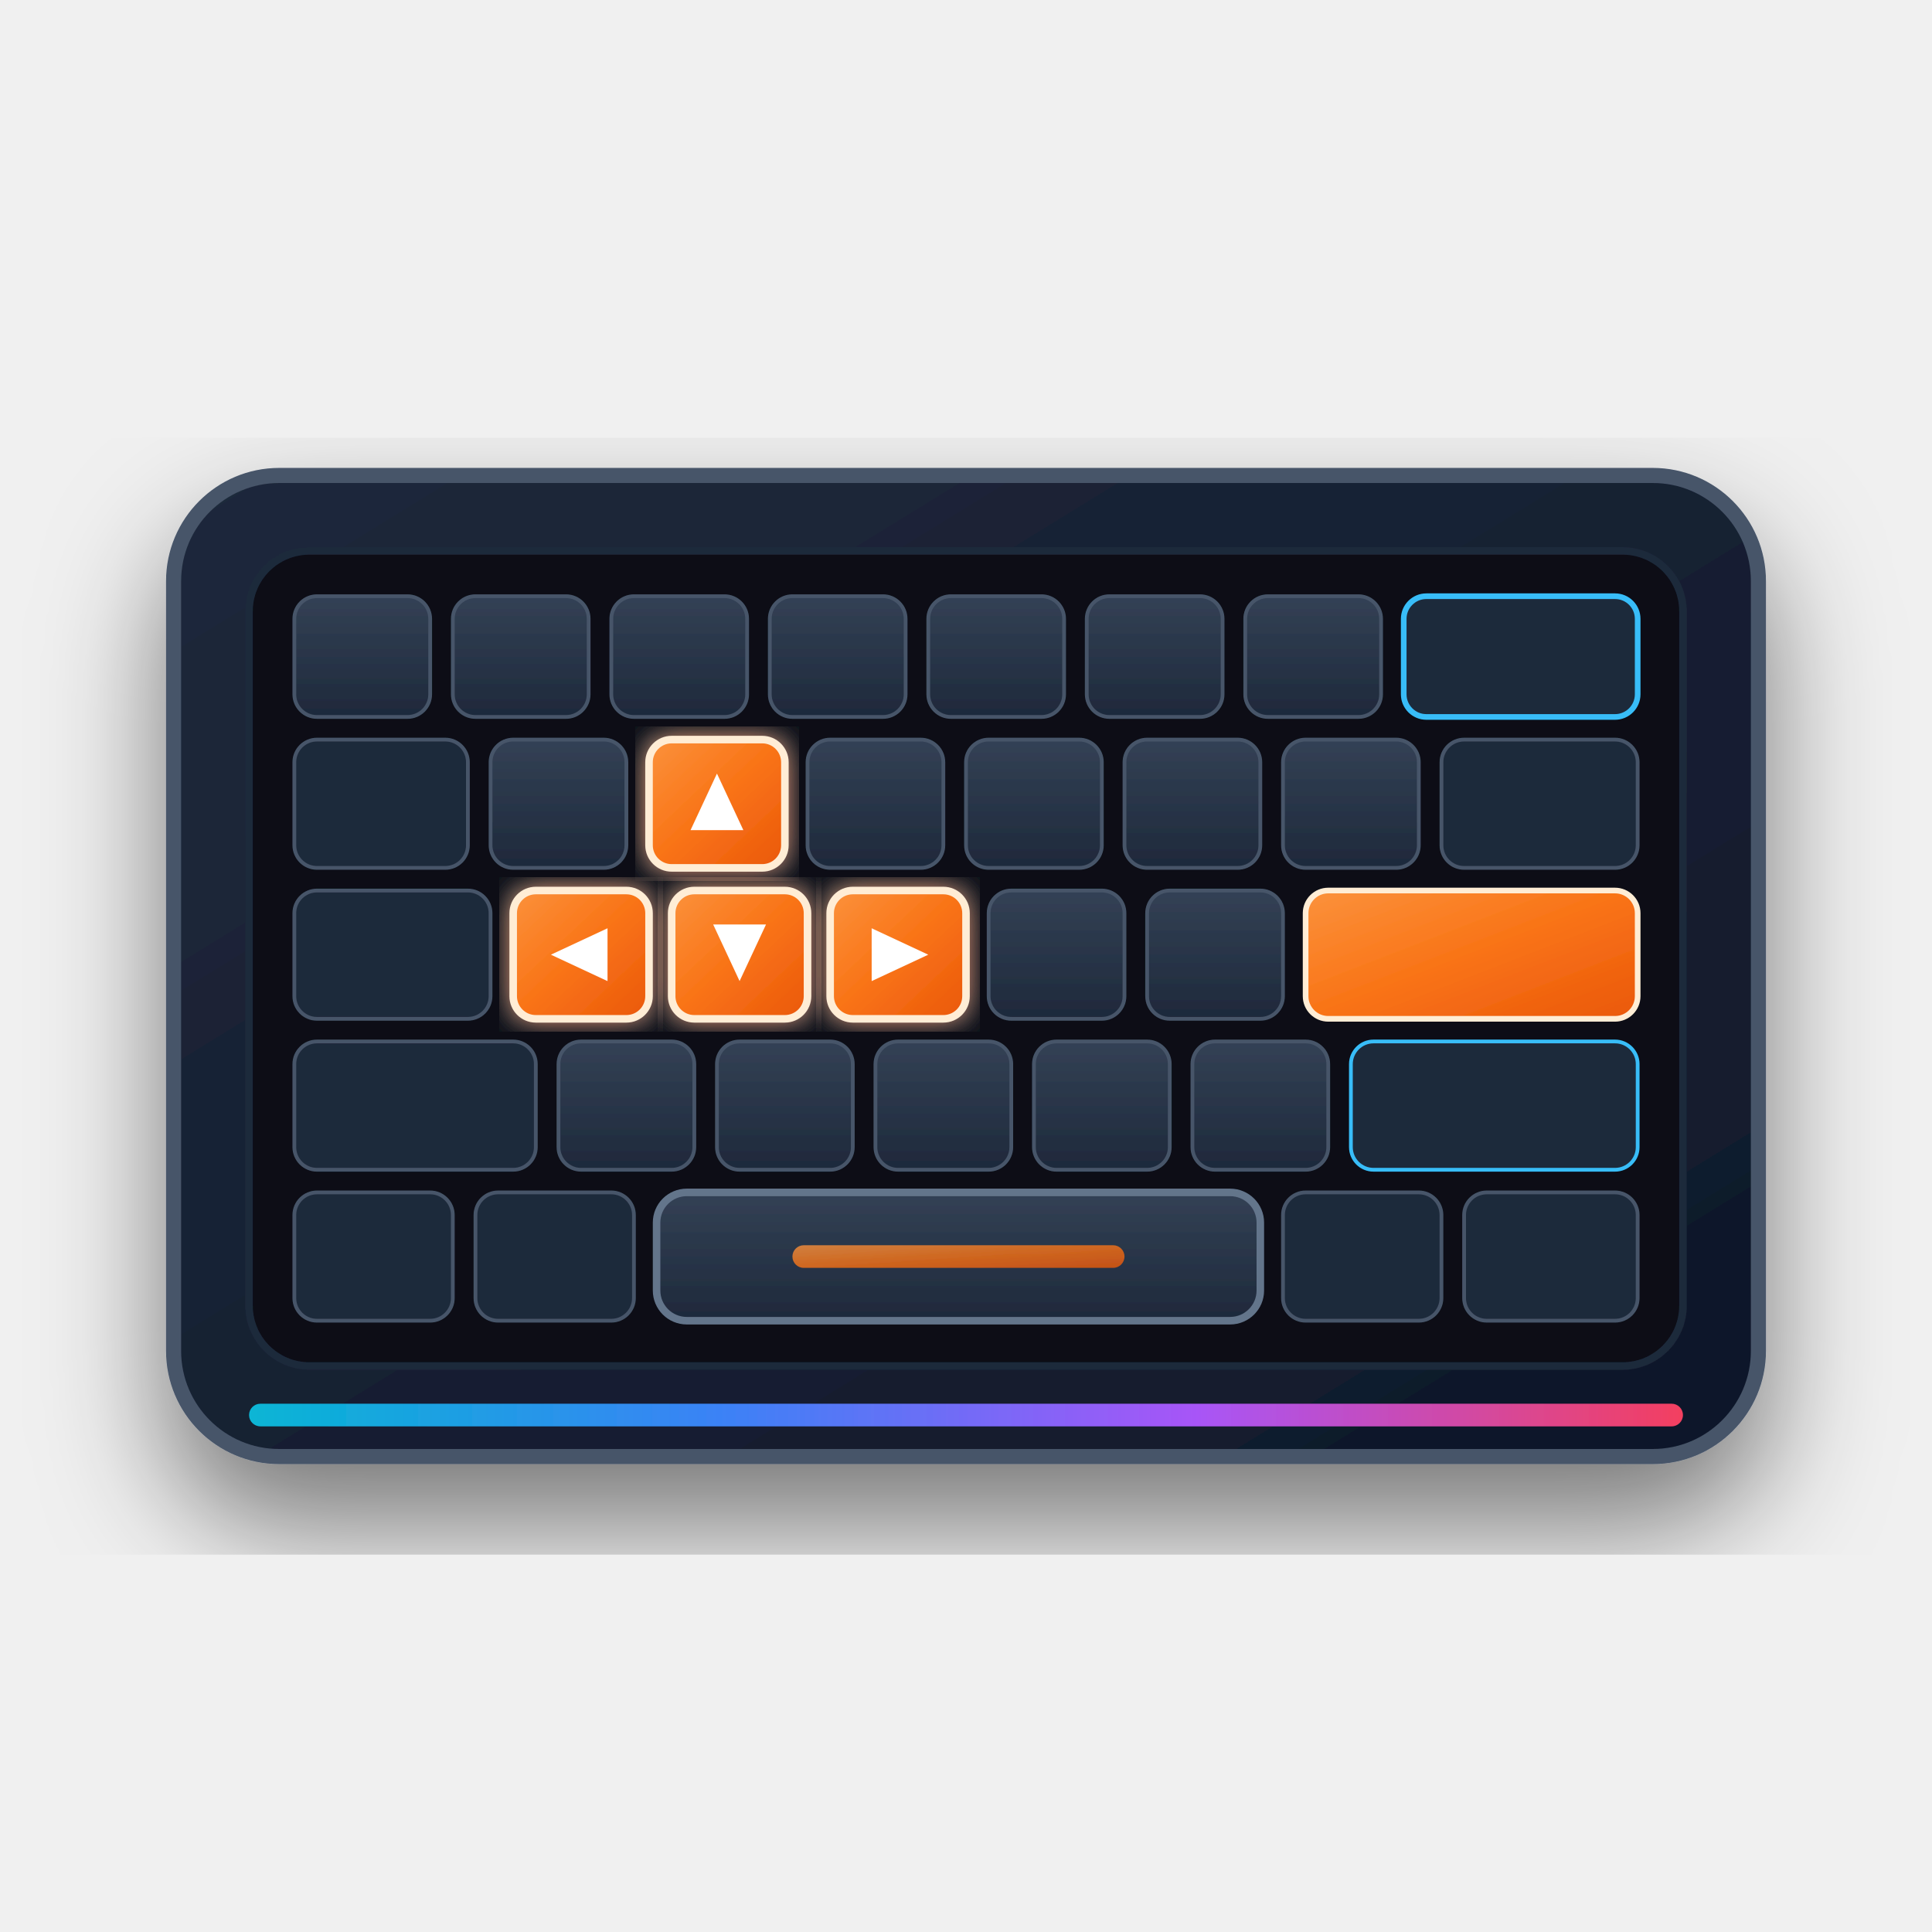
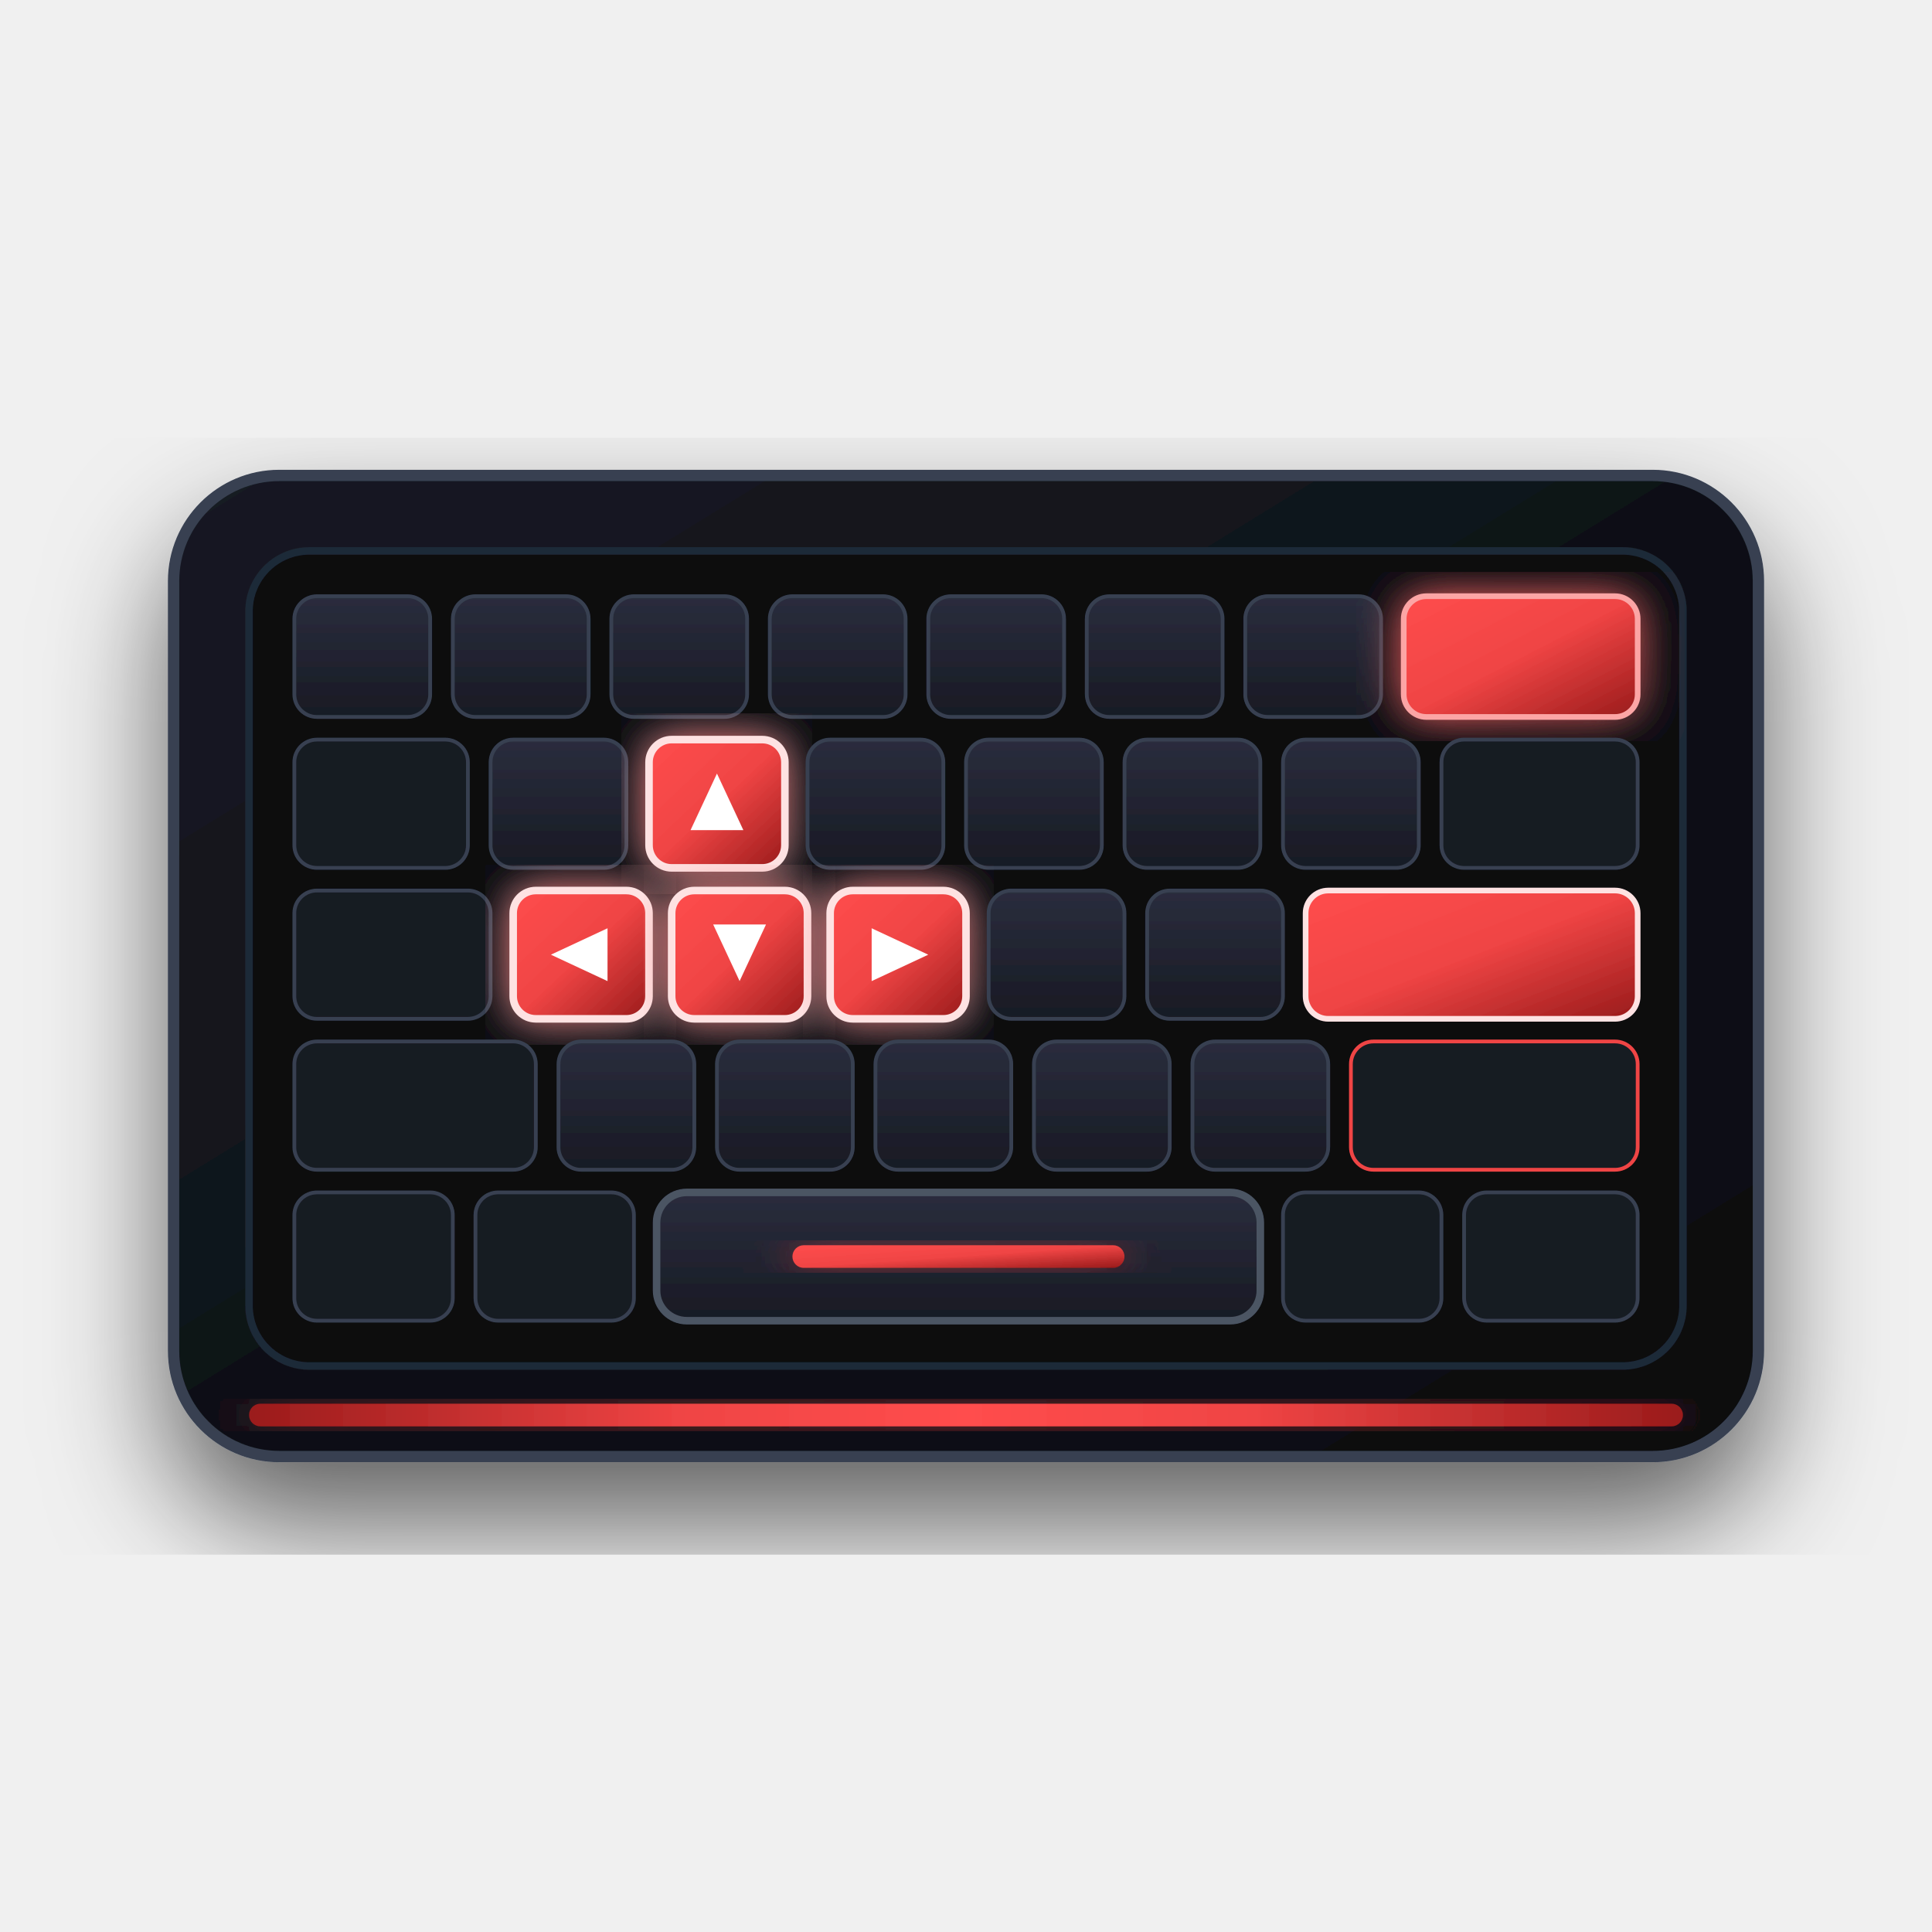
<svg xmlns="http://www.w3.org/2000/svg" viewBox="0 0 512 512" fill="none">
  <defs>
    <linearGradient id="kbBody" x1="0%" y1="0%" x2="100%" y2="100%">
-       <stop offset="0%" stop-color="#1e293b" />
-       <stop offset="100%" stop-color="#0f172a" />
+       <stop offset="0%" stop-color="#181a24" />
+       <stop offset="50%" stop-color="#0f1118" />
+       <stop offset="100%" stop-color="#090a0f" />
    </linearGradient>
-     <linearGradient id="wasdGlow" x1="0%" y1="0%" x2="100%" y2="100%">
-       <stop offset="0%" stop-color="#fb923c" />
-       <stop offset="50%" stop-color="#f97316" />
-       <stop offset="100%" stop-color="#ea580c" />
+     <linearGradient id="redGlowKey" x1="0%" y1="0%" x2="100%" y2="100%">
+       <stop offset="0%" stop-color="#ff4d4d" />
+       <stop offset="50%" stop-color="#ef4444" />
+       <stop offset="100%" stop-color="#991b1b" />
    </linearGradient>
    <linearGradient id="keyBase" x1="0%" y1="0%" x2="0%" y2="100%">
-       <stop offset="0%" stop-color="#334155" />
-       <stop offset="100%" stop-color="#1e293b" />
+       <stop offset="0%" stop-color="#2a2d3d" />
+       <stop offset="100%" stop-color="#181a24" />
    </linearGradient>
-     <linearGradient id="rgbStrip" x1="0%" y1="0%" x2="100%" y2="0%">
-       <stop offset="0%" stop-color="#06b6d4" />
-       <stop offset="33%" stop-color="#3b82f6" />
-       <stop offset="66%" stop-color="#a855f7" />
-       <stop offset="100%" stop-color="#f43f5e" />
+     <linearGradient id="redUnderglow" x1="0%" y1="0%" x2="100%" y2="0%">
+       <stop offset="0%" stop-color="#991b1b" />
+       <stop offset="30%" stop-color="#ef4444" />
+       <stop offset="50%" stop-color="#ff4d4d" />
+       <stop offset="70%" stop-color="#ef4444" />
+       <stop offset="100%" stop-color="#991b1b" />
    </linearGradient>
    <filter id="kbShadow" x="-10%" y="-10%" width="120%" height="120%">
-       <feDropShadow dx="0" dy="16" stdDeviation="16" flood-color="#000000" flood-opacity="0.5" />
+       <feDropShadow dx="0" dy="16" stdDeviation="16" flood-color="#000000" flood-opacity="0.6" />
    </filter>
-     <filter id="glowOrange">
-       <feGaussianBlur stdDeviation="4" result="blur" />
+     <filter id="neonRed" x="-20%" y="-20%" width="140%" height="140%">
+       <feGaussianBlur stdDeviation="6" result="blur" />
      <feComposite in="SourceGraphic" in2="blur" operator="over" />
    </filter>
  </defs>
  <g filter="url(#kbShadow)">
-     <rect x="46" y="126" width="420" height="260" rx="28" fill="url(#kbBody)" stroke="#475569" stroke-width="4" />
-     <rect x="66" y="372" width="380" height="6" rx="3" fill="url(#rgbStrip)" />
-     <rect x="66" y="146" width="380" height="216" rx="16" fill="#090d16" stroke="#1e293b" stroke-width="2" />
-     <rect x="78" y="158" width="36" height="32" rx="6" fill="url(#keyBase)" stroke="#475569" />
-     <rect x="120" y="158" width="36" height="32" rx="6" fill="url(#keyBase)" stroke="#475569" />
-     <rect x="162" y="158" width="36" height="32" rx="6" fill="url(#keyBase)" stroke="#475569" />
-     <rect x="204" y="158" width="36" height="32" rx="6" fill="url(#keyBase)" stroke="#475569" />
-     <rect x="246" y="158" width="36" height="32" rx="6" fill="url(#keyBase)" stroke="#475569" />
-     <rect x="288" y="158" width="36" height="32" rx="6" fill="url(#keyBase)" stroke="#475569" />
-     <rect x="330" y="158" width="36" height="32" rx="6" fill="url(#keyBase)" stroke="#475569" />
-     <rect x="372" y="158" width="62" height="32" rx="6" fill="#1e293b" stroke="#38bdf8" stroke-width="1.5" />
-     <rect x="78" y="196" width="46" height="34" rx="6" fill="#1e293b" stroke="#475569" />
-     <rect x="130" y="196" width="36" height="34" rx="6" fill="url(#keyBase)" stroke="#475569" />
-     <rect x="172" y="196" width="36" height="34" rx="6" fill="url(#wasdGlow)" stroke="#ffedd5" stroke-width="2" filter="url(#glowOrange)" />
+     <rect x="46" y="126" width="420" height="260" rx="28" fill="url(#kbBody)" stroke="#374151" stroke-width="3" />
+     <rect x="66" y="372" width="380" height="6" rx="3" fill="url(#redUnderglow)" filter="url(#neonRed)" />
+     <rect x="66" y="146" width="380" height="216" rx="16" fill="#090a0f" stroke="#1f2937" stroke-width="2" />
+     <rect x="78" y="158" width="36" height="32" rx="6" fill="url(#keyBase)" stroke="#374151" />
+     <rect x="120" y="158" width="36" height="32" rx="6" fill="url(#keyBase)" stroke="#374151" />
+     <rect x="162" y="158" width="36" height="32" rx="6" fill="url(#keyBase)" stroke="#374151" />
+     <rect x="204" y="158" width="36" height="32" rx="6" fill="url(#keyBase)" stroke="#374151" />
+     <rect x="246" y="158" width="36" height="32" rx="6" fill="url(#keyBase)" stroke="#374151" />
+     <rect x="288" y="158" width="36" height="32" rx="6" fill="url(#keyBase)" stroke="#374151" />
+     <rect x="330" y="158" width="36" height="32" rx="6" fill="url(#keyBase)" stroke="#374151" />
+     <rect x="372" y="158" width="62" height="32" rx="6" fill="url(#redGlowKey)" stroke="#fca5a5" stroke-width="1.5" filter="url(#neonRed)" />
+     <rect x="78" y="196" width="46" height="34" rx="6" fill="#181a24" stroke="#374151" />
+     <rect x="130" y="196" width="36" height="34" rx="6" fill="url(#keyBase)" stroke="#374151" />
+     <rect x="172" y="196" width="36" height="34" rx="6" fill="url(#redGlowKey)" stroke="#fee2e2" stroke-width="2" filter="url(#neonRed)" />
    <polygon points="190,205 183,220 197,220" fill="#ffffff" />
-     <rect x="214" y="196" width="36" height="34" rx="6" fill="url(#keyBase)" stroke="#475569" />
-     <rect x="256" y="196" width="36" height="34" rx="6" fill="url(#keyBase)" stroke="#475569" />
-     <rect x="298" y="196" width="36" height="34" rx="6" fill="url(#keyBase)" stroke="#475569" />
-     <rect x="340" y="196" width="36" height="34" rx="6" fill="url(#keyBase)" stroke="#475569" />
-     <rect x="382" y="196" width="52" height="34" rx="6" fill="#1e293b" stroke="#475569" />
-     <rect x="78" y="236" width="52" height="34" rx="6" fill="#1e293b" stroke="#475569" />
-     <rect x="136" y="236" width="36" height="34" rx="6" fill="url(#wasdGlow)" stroke="#ffedd5" stroke-width="2" filter="url(#glowOrange)" />
+     <rect x="214" y="196" width="36" height="34" rx="6" fill="url(#keyBase)" stroke="#374151" />
+     <rect x="256" y="196" width="36" height="34" rx="6" fill="url(#keyBase)" stroke="#374151" />
+     <rect x="298" y="196" width="36" height="34" rx="6" fill="url(#keyBase)" stroke="#374151" />
+     <rect x="340" y="196" width="36" height="34" rx="6" fill="url(#keyBase)" stroke="#374151" />
+     <rect x="382" y="196" width="52" height="34" rx="6" fill="#181a24" stroke="#374151" />
+     <rect x="78" y="236" width="52" height="34" rx="6" fill="#181a24" stroke="#374151" />
+     <rect x="136" y="236" width="36" height="34" rx="6" fill="url(#redGlowKey)" stroke="#fee2e2" stroke-width="2" filter="url(#neonRed)" />
    <polygon points="146,253 161,246 161,260" fill="#ffffff" />
-     <rect x="178" y="236" width="36" height="34" rx="6" fill="url(#wasdGlow)" stroke="#ffedd5" stroke-width="2" filter="url(#glowOrange)" />
+     <rect x="178" y="236" width="36" height="34" rx="6" fill="url(#redGlowKey)" stroke="#fee2e2" stroke-width="2" filter="url(#neonRed)" />
    <polygon points="196,260 189,245 203,245" fill="#ffffff" />
-     <rect x="220" y="236" width="36" height="34" rx="6" fill="url(#wasdGlow)" stroke="#ffedd5" stroke-width="2" filter="url(#glowOrange)" />
+     <rect x="220" y="236" width="36" height="34" rx="6" fill="url(#redGlowKey)" stroke="#fee2e2" stroke-width="2" filter="url(#neonRed)" />
    <polygon points="246,253 231,246 231,260" fill="#ffffff" />
-     <rect x="262" y="236" width="36" height="34" rx="6" fill="url(#keyBase)" stroke="#475569" />
-     <rect x="304" y="236" width="36" height="34" rx="6" fill="url(#keyBase)" stroke="#475569" />
-     <rect x="346" y="236" width="88" height="34" rx="6" fill="url(#wasdGlow)" stroke="#ffedd5" stroke-width="1.5" />
-     <rect x="78" y="276" width="64" height="34" rx="6" fill="#1e293b" stroke="#475569" />
-     <rect x="148" y="276" width="36" height="34" rx="6" fill="url(#keyBase)" stroke="#475569" />
-     <rect x="190" y="276" width="36" height="34" rx="6" fill="url(#keyBase)" stroke="#475569" />
-     <rect x="232" y="276" width="36" height="34" rx="6" fill="url(#keyBase)" stroke="#475569" />
-     <rect x="274" y="276" width="36" height="34" rx="6" fill="url(#keyBase)" stroke="#475569" />
-     <rect x="316" y="276" width="36" height="34" rx="6" fill="url(#keyBase)" stroke="#475569" />
-     <rect x="358" y="276" width="76" height="34" rx="6" fill="#1e293b" stroke="#38bdf8" />
-     <rect x="78" y="316" width="42" height="34" rx="6" fill="#1e293b" stroke="#475569" />
-     <rect x="126" y="316" width="42" height="34" rx="6" fill="#1e293b" stroke="#475569" />
-     <rect x="174" y="316" width="160" height="34" rx="8" fill="url(#keyBase)" stroke="#64748b" stroke-width="2" />
-     <rect x="210" y="330" width="88" height="6" rx="3" fill="url(#wasdGlow)" opacity="0.8" />
-     <rect x="340" y="316" width="42" height="34" rx="6" fill="#1e293b" stroke="#475569" />
-     <rect x="388" y="316" width="46" height="34" rx="6" fill="#1e293b" stroke="#475569" />
+     <rect x="262" y="236" width="36" height="34" rx="6" fill="url(#keyBase)" stroke="#374151" />
+     <rect x="304" y="236" width="36" height="34" rx="6" fill="url(#keyBase)" stroke="#374151" />
+     <rect x="346" y="236" width="88" height="34" rx="6" fill="url(#redGlowKey)" stroke="#fee2e2" stroke-width="1.5" />
+     <rect x="78" y="276" width="64" height="34" rx="6" fill="#181a24" stroke="#374151" />
+     <rect x="148" y="276" width="36" height="34" rx="6" fill="url(#keyBase)" stroke="#374151" />
+     <rect x="190" y="276" width="36" height="34" rx="6" fill="url(#keyBase)" stroke="#374151" />
+     <rect x="232" y="276" width="36" height="34" rx="6" fill="url(#keyBase)" stroke="#374151" />
+     <rect x="274" y="276" width="36" height="34" rx="6" fill="url(#keyBase)" stroke="#374151" />
+     <rect x="316" y="276" width="36" height="34" rx="6" fill="url(#keyBase)" stroke="#374151" />
+     <rect x="358" y="276" width="76" height="34" rx="6" fill="#181a24" stroke="#ef4444" />
+     <rect x="78" y="316" width="42" height="34" rx="6" fill="#181a24" stroke="#374151" />
+     <rect x="126" y="316" width="42" height="34" rx="6" fill="#181a24" stroke="#374151" />
+     <rect x="174" y="316" width="160" height="34" rx="8" fill="url(#keyBase)" stroke="#4b5563" stroke-width="2" />
+     <rect x="210" y="330" width="88" height="6" rx="3" fill="url(#redGlowKey)" filter="url(#neonRed)" />
+     <rect x="340" y="316" width="42" height="34" rx="6" fill="#181a24" stroke="#374151" />
+     <rect x="388" y="316" width="46" height="34" rx="6" fill="#181a24" stroke="#374151" />
  </g>
</svg>
